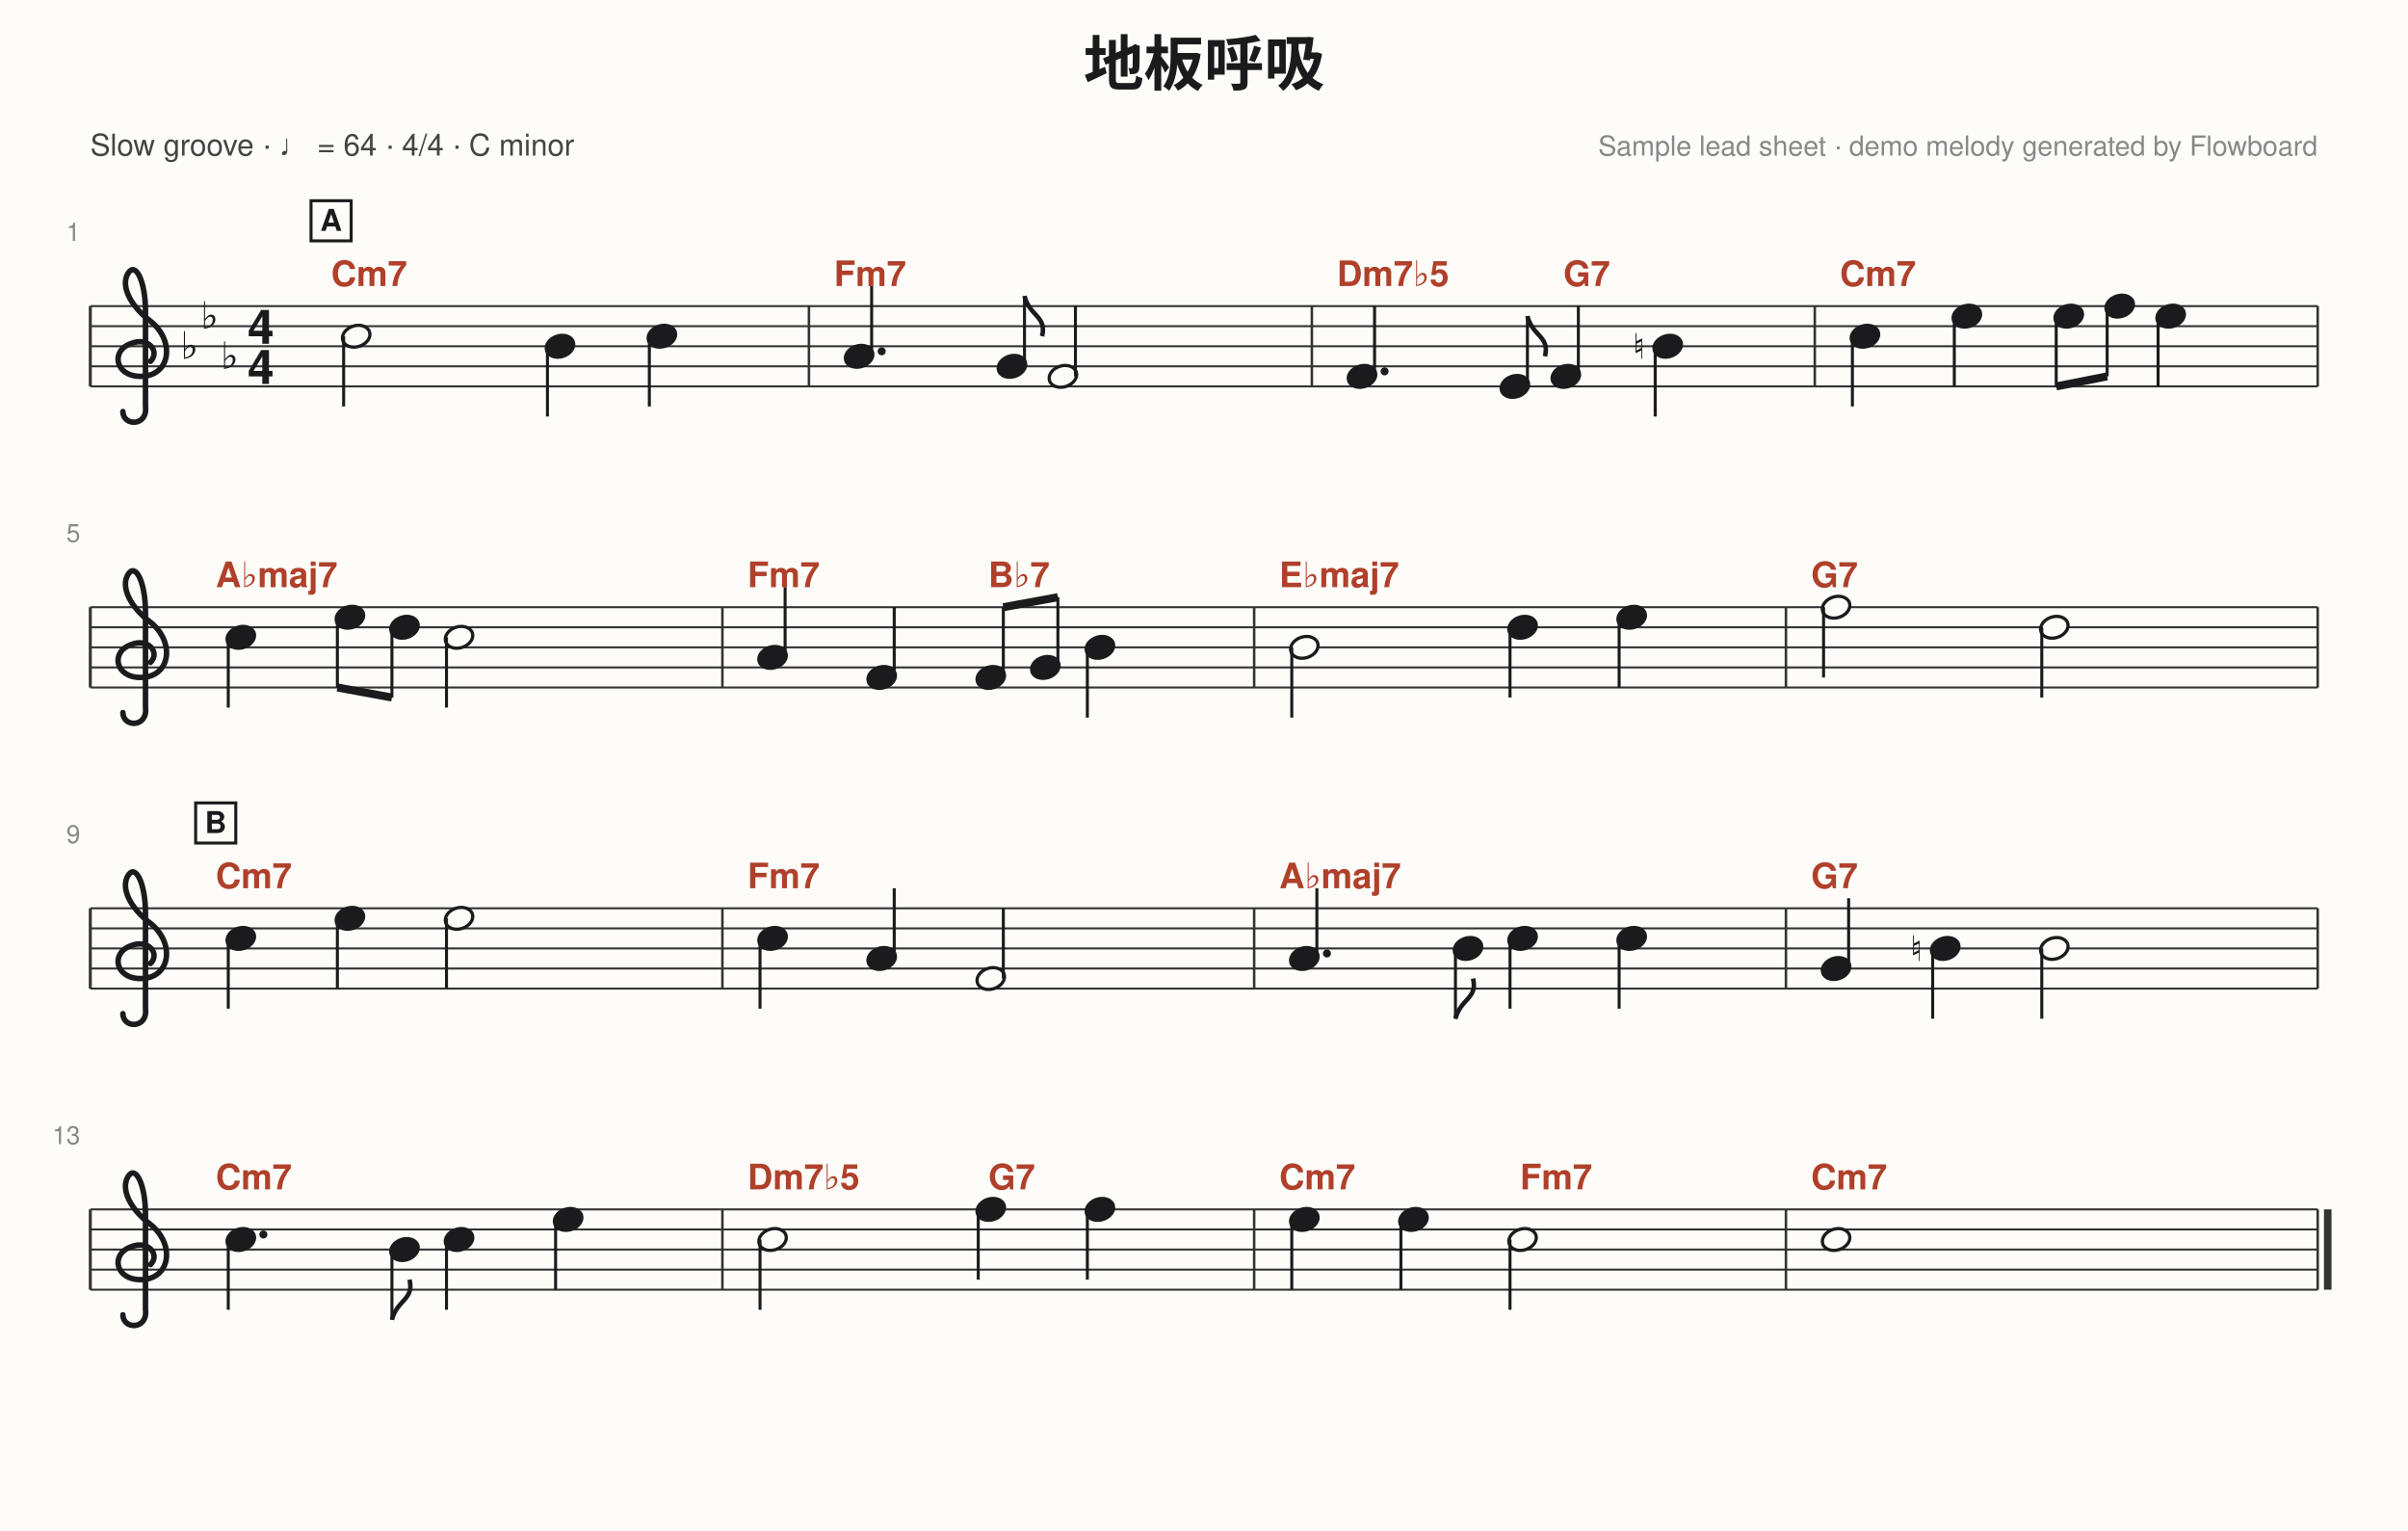
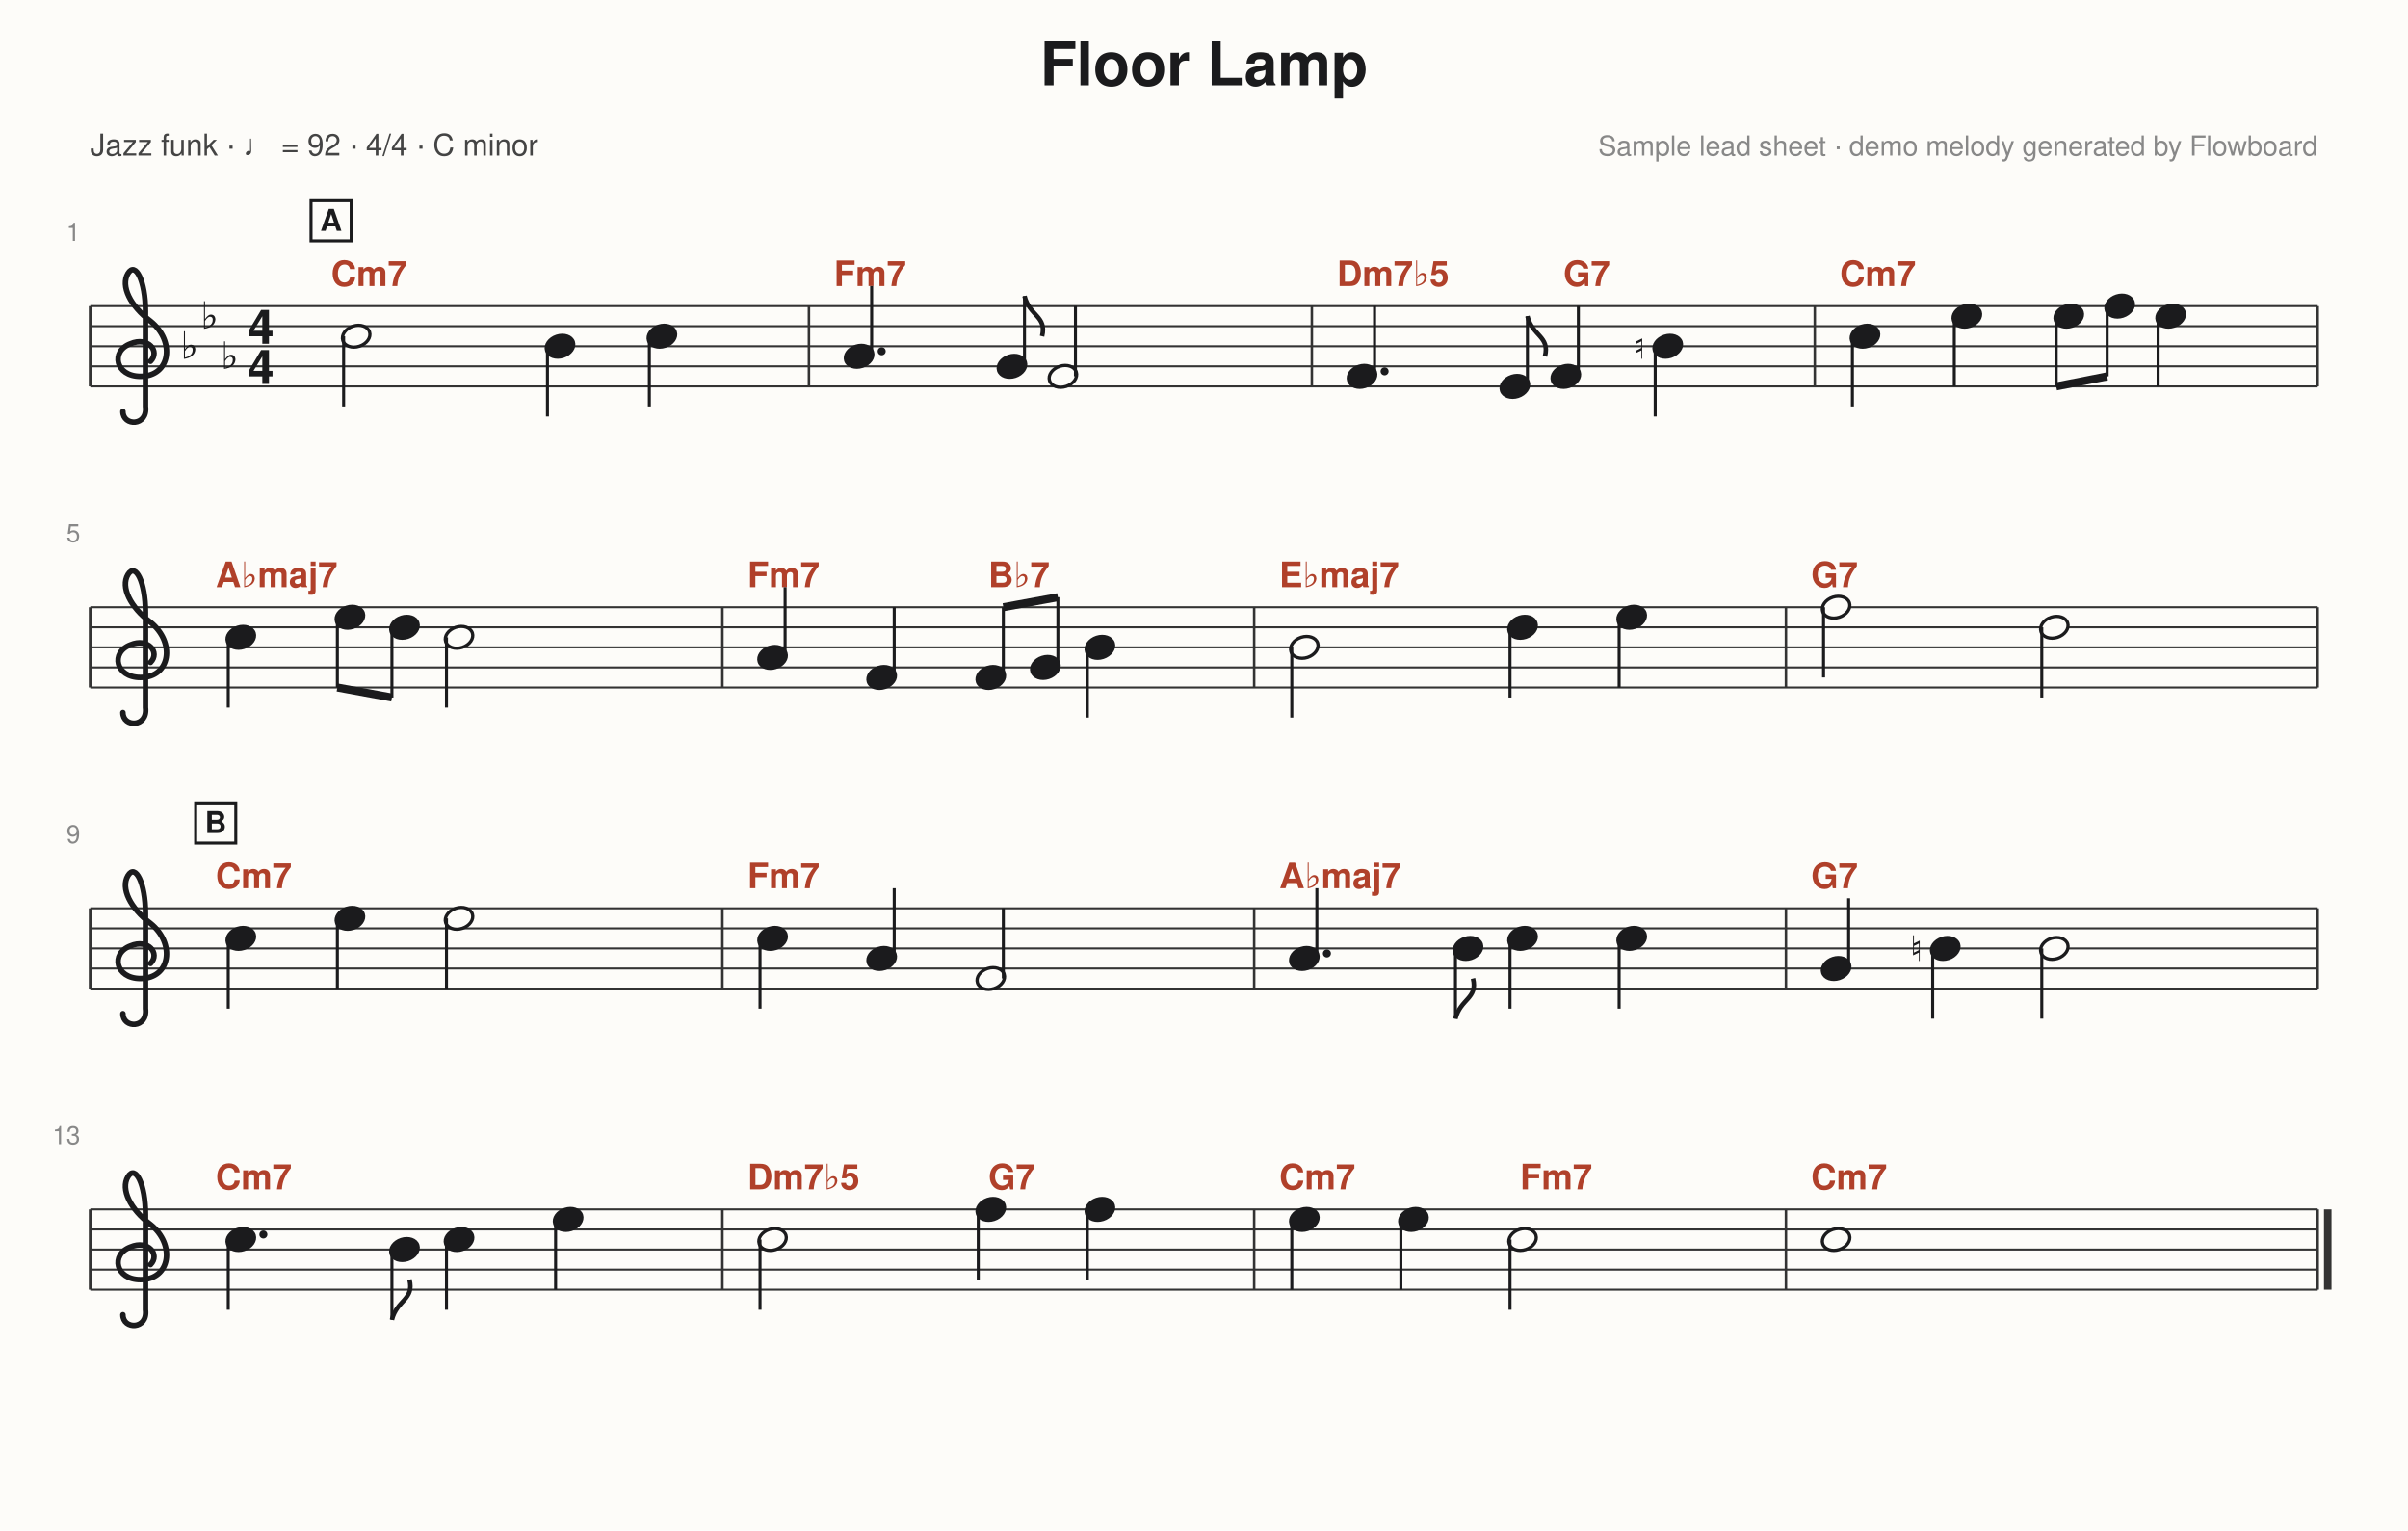
<svg xmlns="http://www.w3.org/2000/svg" viewBox="0 0 960 610" font-family="Helvetica, Arial, sans-serif">
  <rect width="960" height="610" fill="#fdfcf9" />
-   <text x="480.0" y="34" font-size="24" font-weight="700" text-anchor="middle" fill="#1b1b1d">地板呼吸</text>
-   <text x="36" y="62" font-size="12" fill="#444">Slow groove · ♩ = 64 · 4/4 · C minor</text>
+   <text x="480.0" y="34" font-size="24" font-weight="700" text-anchor="middle" fill="#1b1b1d">Floor Lamp</text>
+   <text x="36" y="62" font-size="12" fill="#444">Jazz funk · ♩ = 92 · 4/4 · C minor</text>
  <text x="924" y="62" font-size="11" text-anchor="end" fill="#888">Sample lead sheet · demo melody generated by Flowboard</text>
  <line x1="36" y1="122" x2="924" y2="122" stroke="#333" stroke-width="0.8" />
  <line x1="36" y1="130" x2="924" y2="130" stroke="#333" stroke-width="0.8" />
  <line x1="36" y1="138" x2="924" y2="138" stroke="#333" stroke-width="0.8" />
  <line x1="36" y1="146" x2="924" y2="146" stroke="#333" stroke-width="0.8" />
  <line x1="36" y1="154" x2="924" y2="154" stroke="#333" stroke-width="0.8" />
  <line x1="36" y1="122" x2="36" y2="154" stroke="#333" stroke-width="1.2" />
  <path transform="translate(46 154)" d="M3 10 C3 16 13 16 12 8 L12 -30 C12 -42 8 -50 5 -45 C2 -40 6 -32 14 -26 C24 -18 22 -4 10 -4 C0 -4 -2 -14 6 -17 C13 -20 18 -14 14 -10" fill="none" stroke="#1b1b1d" stroke-width="2.2" stroke-linecap="round" />
  <text x="72" y="143.0" font-size="15" fill="#1b1b1d">♭</text>
  <text x="80" y="131.0" font-size="15" fill="#1b1b1d">♭</text>
  <text x="88" y="147.0" font-size="15" fill="#1b1b1d">♭</text>
  <text x="104" y="137" font-size="19" font-weight="700" text-anchor="middle" fill="#1b1b1d">4</text>
  <text x="104" y="153" font-size="19" font-weight="700" text-anchor="middle" fill="#1b1b1d">4</text>
  <text x="32" y="96" font-size="10" text-anchor="end" fill="#888">1</text>
  <rect x="124.0" y="80" width="16" height="16" fill="none" stroke="#1b1b1d" stroke-width="1.2" />
  <text x="132.0" y="92" font-size="12" font-weight="700" text-anchor="middle" fill="#1b1b1d">A</text>
  <line x1="322.5" y1="122" x2="322.5" y2="154" stroke="#333" stroke-width="1" />
  <text x="132.0" y="114" font-size="14" font-weight="700" fill="#b0402a">Cm7</text>
  <ellipse cx="142.0" cy="134.0" rx="5.6" ry="4.2" transform="rotate(-18 142.0 134.0)" fill="#fdfcf9" stroke="#1b1b1d" stroke-width="1.3" />
  <line x1="137.0" y1="134.0" x2="137.0" y2="162.0" stroke="#1b1b1d" stroke-width="1.2" />
  <ellipse cx="223.25" cy="138.0" rx="5.6" ry="4.2" transform="rotate(-18 223.25 138.0)" fill="#1b1b1d" stroke="#1b1b1d" stroke-width="1.3" />
  <line x1="218.25" y1="138.0" x2="218.25" y2="166.0" stroke="#1b1b1d" stroke-width="1.2" />
  <ellipse cx="263.875" cy="134.0" rx="5.6" ry="4.2" transform="rotate(-18 263.875 134.0)" fill="#1b1b1d" stroke="#1b1b1d" stroke-width="1.3" />
  <line x1="258.875" y1="134.0" x2="258.875" y2="162.0" stroke="#1b1b1d" stroke-width="1.2" />
  <line x1="523.0" y1="122" x2="523.0" y2="154" stroke="#333" stroke-width="1" />
  <text x="332.5" y="114" font-size="14" font-weight="700" fill="#b0402a">Fm7</text>
  <ellipse cx="342.5" cy="142.0" rx="5.6" ry="4.2" transform="rotate(-18 342.5 142.0)" fill="#1b1b1d" stroke="#1b1b1d" stroke-width="1.3" />
  <circle cx="351.5" cy="140.0" r="1.6" fill="#1b1b1d" />
  <line x1="347.5" y1="142.0" x2="347.5" y2="114.0" stroke="#1b1b1d" stroke-width="1.2" />
  <ellipse cx="403.438" cy="146.0" rx="5.6" ry="4.2" transform="rotate(-18 403.4375 146.0)" fill="#1b1b1d" stroke="#1b1b1d" stroke-width="1.3" />
  <line x1="408.438" y1="146.0" x2="408.438" y2="118.0" stroke="#1b1b1d" stroke-width="1.2" />
  <path d="M408.438 118.0 c 2 8 9 8 7 16" fill="none" stroke="#1b1b1d" stroke-width="1.8" />
  <ellipse cx="423.75" cy="150.0" rx="5.6" ry="4.2" transform="rotate(-18 423.75 150.0)" fill="#fdfcf9" stroke="#1b1b1d" stroke-width="1.3" />
  <line x1="428.75" y1="150.0" x2="428.75" y2="122.0" stroke="#1b1b1d" stroke-width="1.2" />
  <line x1="723.5" y1="122" x2="723.5" y2="154" stroke="#333" stroke-width="1" />
  <text x="533.0" y="114" font-size="14" font-weight="700" fill="#b0402a">Dm7♭5</text>
  <text x="623.25" y="114" font-size="14" font-weight="700" fill="#b0402a">G7</text>
  <ellipse cx="543.0" cy="150.0" rx="5.6" ry="4.2" transform="rotate(-18 543.0 150.0)" fill="#1b1b1d" stroke="#1b1b1d" stroke-width="1.3" />
  <circle cx="552.0" cy="148.0" r="1.6" fill="#1b1b1d" />
  <line x1="548.0" y1="150.0" x2="548.0" y2="122.0" stroke="#1b1b1d" stroke-width="1.2" />
  <ellipse cx="603.938" cy="154.0" rx="5.6" ry="4.2" transform="rotate(-18 603.9375 154.0)" fill="#1b1b1d" stroke="#1b1b1d" stroke-width="1.3" />
  <line x1="608.938" y1="154.0" x2="608.938" y2="126.0" stroke="#1b1b1d" stroke-width="1.2" />
  <path d="M608.938 126.0 c 2 8 9 8 7 16" fill="none" stroke="#1b1b1d" stroke-width="1.8" />
  <ellipse cx="624.25" cy="150.0" rx="5.6" ry="4.2" transform="rotate(-18 624.25 150.0)" fill="#1b1b1d" stroke="#1b1b1d" stroke-width="1.3" />
  <line x1="629.25" y1="150.0" x2="629.25" y2="122.0" stroke="#1b1b1d" stroke-width="1.2" />
  <text x="650.875" y="143.0" font-size="14" fill="#1b1b1d">♮</text>
  <ellipse cx="664.875" cy="138.0" rx="5.6" ry="4.2" transform="rotate(-18 664.875 138.0)" fill="#1b1b1d" stroke="#1b1b1d" stroke-width="1.3" />
  <line x1="659.875" y1="138.0" x2="659.875" y2="166.0" stroke="#1b1b1d" stroke-width="1.2" />
  <line x1="924.0" y1="122" x2="924.0" y2="154" stroke="#333" stroke-width="1" />
  <text x="733.5" y="114" font-size="14" font-weight="700" fill="#b0402a">Cm7</text>
  <ellipse cx="743.5" cy="134.0" rx="5.6" ry="4.2" transform="rotate(-18 743.5 134.0)" fill="#1b1b1d" stroke="#1b1b1d" stroke-width="1.3" />
  <line x1="738.5" y1="134.0" x2="738.5" y2="162.0" stroke="#1b1b1d" stroke-width="1.2" />
  <ellipse cx="784.125" cy="126.0" rx="5.6" ry="4.2" transform="rotate(-18 784.125 126.0)" fill="#1b1b1d" stroke="#1b1b1d" stroke-width="1.3" />
  <line x1="779.125" y1="126.0" x2="779.125" y2="154.0" stroke="#1b1b1d" stroke-width="1.2" />
  <ellipse cx="824.75" cy="126.0" rx="5.6" ry="4.2" transform="rotate(-18 824.75 126.0)" fill="#1b1b1d" stroke="#1b1b1d" stroke-width="1.3" />
  <line x1="819.75" y1="126.0" x2="819.75" y2="154.0" stroke="#1b1b1d" stroke-width="1.2" />
  <line x1="840.062" y1="122.0" x2="840.062" y2="150.0" stroke="#1b1b1d" stroke-width="1.2" />
  <line x1="819.75" y1="154.0" x2="840.062" y2="150.0" stroke="#1b1b1d" stroke-width="3.2" />
  <ellipse cx="845.062" cy="122.0" rx="5.6" ry="4.2" transform="rotate(-18 845.0625 122.0)" fill="#1b1b1d" stroke="#1b1b1d" stroke-width="1.3" />
  <ellipse cx="865.375" cy="126.0" rx="5.6" ry="4.2" transform="rotate(-18 865.375 126.0)" fill="#1b1b1d" stroke="#1b1b1d" stroke-width="1.3" />
  <line x1="860.375" y1="126.0" x2="860.375" y2="154.0" stroke="#1b1b1d" stroke-width="1.2" />
  <line x1="36" y1="242" x2="924" y2="242" stroke="#333" stroke-width="0.8" />
  <line x1="36" y1="250" x2="924" y2="250" stroke="#333" stroke-width="0.8" />
  <line x1="36" y1="258" x2="924" y2="258" stroke="#333" stroke-width="0.8" />
  <line x1="36" y1="266" x2="924" y2="266" stroke="#333" stroke-width="0.8" />
  <line x1="36" y1="274" x2="924" y2="274" stroke="#333" stroke-width="0.8" />
  <line x1="36" y1="242" x2="36" y2="274" stroke="#333" stroke-width="1.2" />
  <path transform="translate(46 274)" d="M3 10 C3 16 13 16 12 8 L12 -30 C12 -42 8 -50 5 -45 C2 -40 6 -32 14 -26 C24 -18 22 -4 10 -4 C0 -4 -2 -14 6 -17 C13 -20 18 -14 14 -10" fill="none" stroke="#1b1b1d" stroke-width="2.2" stroke-linecap="round" />
  <text x="32" y="216" font-size="10" text-anchor="end" fill="#888">5</text>
  <line x1="288.0" y1="242" x2="288.0" y2="274" stroke="#333" stroke-width="1" />
  <text x="86.0" y="234" font-size="14" font-weight="700" fill="#b0402a">A♭maj7</text>
  <ellipse cx="96.0" cy="254.0" rx="5.6" ry="4.2" transform="rotate(-18 96.0 254.0)" fill="#1b1b1d" stroke="#1b1b1d" stroke-width="1.3" />
  <line x1="91.0" y1="254.0" x2="91.0" y2="282.0" stroke="#1b1b1d" stroke-width="1.2" />
  <ellipse cx="139.5" cy="246.0" rx="5.6" ry="4.2" transform="rotate(-18 139.5 246.0)" fill="#1b1b1d" stroke="#1b1b1d" stroke-width="1.3" />
  <line x1="134.5" y1="246.0" x2="134.5" y2="274.0" stroke="#1b1b1d" stroke-width="1.2" />
  <line x1="156.25" y1="250.0" x2="156.25" y2="278.0" stroke="#1b1b1d" stroke-width="1.2" />
  <line x1="134.5" y1="274.0" x2="156.25" y2="278.0" stroke="#1b1b1d" stroke-width="3.2" />
  <ellipse cx="161.25" cy="250.0" rx="5.6" ry="4.2" transform="rotate(-18 161.25 250.0)" fill="#1b1b1d" stroke="#1b1b1d" stroke-width="1.3" />
  <ellipse cx="183.0" cy="254.0" rx="5.6" ry="4.2" transform="rotate(-18 183.0 254.0)" fill="#fdfcf9" stroke="#1b1b1d" stroke-width="1.3" />
  <line x1="178.0" y1="254.0" x2="178.0" y2="282.0" stroke="#1b1b1d" stroke-width="1.2" />
  <line x1="500.0" y1="242" x2="500.0" y2="274" stroke="#333" stroke-width="1" />
  <text x="298.0" y="234" font-size="14" font-weight="700" fill="#b0402a">Fm7</text>
  <text x="394.0" y="234" font-size="14" font-weight="700" fill="#b0402a">B♭7</text>
  <ellipse cx="308.0" cy="262.0" rx="5.6" ry="4.2" transform="rotate(-18 308.0 262.0)" fill="#1b1b1d" stroke="#1b1b1d" stroke-width="1.3" />
  <line x1="313.0" y1="262.0" x2="313.0" y2="234.0" stroke="#1b1b1d" stroke-width="1.2" />
  <ellipse cx="351.5" cy="270.0" rx="5.6" ry="4.2" transform="rotate(-18 351.5 270.0)" fill="#1b1b1d" stroke="#1b1b1d" stroke-width="1.3" />
  <line x1="356.5" y1="270.0" x2="356.5" y2="242.0" stroke="#1b1b1d" stroke-width="1.2" />
  <ellipse cx="395.0" cy="270.0" rx="5.6" ry="4.2" transform="rotate(-18 395.0 270.0)" fill="#1b1b1d" stroke="#1b1b1d" stroke-width="1.3" />
  <line x1="400.0" y1="270.0" x2="400.0" y2="242.0" stroke="#1b1b1d" stroke-width="1.2" />
  <line x1="421.75" y1="266.0" x2="421.75" y2="238.0" stroke="#1b1b1d" stroke-width="1.2" />
  <line x1="400.0" y1="242.0" x2="421.75" y2="238.0" stroke="#1b1b1d" stroke-width="3.2" />
  <ellipse cx="416.75" cy="266.0" rx="5.6" ry="4.2" transform="rotate(-18 416.75 266.0)" fill="#1b1b1d" stroke="#1b1b1d" stroke-width="1.3" />
  <ellipse cx="438.5" cy="258.0" rx="5.6" ry="4.2" transform="rotate(-18 438.5 258.0)" fill="#1b1b1d" stroke="#1b1b1d" stroke-width="1.3" />
  <line x1="433.5" y1="258.0" x2="433.5" y2="286.0" stroke="#1b1b1d" stroke-width="1.2" />
  <line x1="712.0" y1="242" x2="712.0" y2="274" stroke="#333" stroke-width="1" />
  <text x="510.0" y="234" font-size="14" font-weight="700" fill="#b0402a">E♭maj7</text>
  <ellipse cx="520.0" cy="258.0" rx="5.6" ry="4.2" transform="rotate(-18 520.0 258.0)" fill="#fdfcf9" stroke="#1b1b1d" stroke-width="1.3" />
  <line x1="515.0" y1="258.0" x2="515.0" y2="286.0" stroke="#1b1b1d" stroke-width="1.2" />
  <ellipse cx="607.0" cy="250.0" rx="5.6" ry="4.2" transform="rotate(-18 607.0 250.0)" fill="#1b1b1d" stroke="#1b1b1d" stroke-width="1.3" />
  <line x1="602.0" y1="250.0" x2="602.0" y2="278.0" stroke="#1b1b1d" stroke-width="1.2" />
  <ellipse cx="650.5" cy="246.0" rx="5.6" ry="4.2" transform="rotate(-18 650.5 246.0)" fill="#1b1b1d" stroke="#1b1b1d" stroke-width="1.3" />
  <line x1="645.5" y1="246.0" x2="645.5" y2="274.0" stroke="#1b1b1d" stroke-width="1.2" />
  <line x1="924.0" y1="242" x2="924.0" y2="274" stroke="#333" stroke-width="1" />
  <text x="722.0" y="234" font-size="14" font-weight="700" fill="#b0402a">G7</text>
  <ellipse cx="732.0" cy="242.0" rx="5.6" ry="4.2" transform="rotate(-18 732.0 242.0)" fill="#fdfcf9" stroke="#1b1b1d" stroke-width="1.3" />
  <line x1="727.0" y1="242.0" x2="727.0" y2="270.0" stroke="#1b1b1d" stroke-width="1.2" />
  <ellipse cx="819.0" cy="250.0" rx="5.6" ry="4.2" transform="rotate(-18 819.0 250.0)" fill="#fdfcf9" stroke="#1b1b1d" stroke-width="1.3" />
  <line x1="814.0" y1="250.0" x2="814.0" y2="278.0" stroke="#1b1b1d" stroke-width="1.2" />
  <line x1="36" y1="362" x2="924" y2="362" stroke="#333" stroke-width="0.8" />
  <line x1="36" y1="370" x2="924" y2="370" stroke="#333" stroke-width="0.8" />
  <line x1="36" y1="378" x2="924" y2="378" stroke="#333" stroke-width="0.8" />
  <line x1="36" y1="386" x2="924" y2="386" stroke="#333" stroke-width="0.8" />
  <line x1="36" y1="394" x2="924" y2="394" stroke="#333" stroke-width="0.8" />
  <line x1="36" y1="362" x2="36" y2="394" stroke="#333" stroke-width="1.2" />
  <path transform="translate(46 394)" d="M3 10 C3 16 13 16 12 8 L12 -30 C12 -42 8 -50 5 -45 C2 -40 6 -32 14 -26 C24 -18 22 -4 10 -4 C0 -4 -2 -14 6 -17 C13 -20 18 -14 14 -10" fill="none" stroke="#1b1b1d" stroke-width="2.2" stroke-linecap="round" />
  <text x="32" y="336" font-size="10" text-anchor="end" fill="#888">9</text>
  <rect x="78.0" y="320" width="16" height="16" fill="none" stroke="#1b1b1d" stroke-width="1.2" />
  <text x="86.0" y="332" font-size="12" font-weight="700" text-anchor="middle" fill="#1b1b1d">B</text>
  <line x1="288.0" y1="362" x2="288.0" y2="394" stroke="#333" stroke-width="1" />
  <text x="86.0" y="354" font-size="14" font-weight="700" fill="#b0402a">Cm7</text>
  <ellipse cx="96.0" cy="374.0" rx="5.6" ry="4.2" transform="rotate(-18 96.0 374.0)" fill="#1b1b1d" stroke="#1b1b1d" stroke-width="1.3" />
  <line x1="91.0" y1="374.0" x2="91.0" y2="402.0" stroke="#1b1b1d" stroke-width="1.2" />
  <ellipse cx="139.5" cy="366.0" rx="5.6" ry="4.2" transform="rotate(-18 139.5 366.0)" fill="#1b1b1d" stroke="#1b1b1d" stroke-width="1.3" />
  <line x1="134.5" y1="366.0" x2="134.5" y2="394.0" stroke="#1b1b1d" stroke-width="1.2" />
  <ellipse cx="183.0" cy="366.0" rx="5.6" ry="4.2" transform="rotate(-18 183.0 366.0)" fill="#fdfcf9" stroke="#1b1b1d" stroke-width="1.3" />
  <line x1="178.0" y1="366.0" x2="178.0" y2="394.0" stroke="#1b1b1d" stroke-width="1.2" />
  <line x1="500.0" y1="362" x2="500.0" y2="394" stroke="#333" stroke-width="1" />
  <text x="298.0" y="354" font-size="14" font-weight="700" fill="#b0402a">Fm7</text>
  <ellipse cx="308.0" cy="374.0" rx="5.6" ry="4.2" transform="rotate(-18 308.0 374.0)" fill="#1b1b1d" stroke="#1b1b1d" stroke-width="1.3" />
  <line x1="303.0" y1="374.0" x2="303.0" y2="402.0" stroke="#1b1b1d" stroke-width="1.2" />
  <ellipse cx="351.5" cy="382.0" rx="5.6" ry="4.2" transform="rotate(-18 351.5 382.0)" fill="#1b1b1d" stroke="#1b1b1d" stroke-width="1.3" />
  <line x1="356.5" y1="382.0" x2="356.5" y2="354.0" stroke="#1b1b1d" stroke-width="1.2" />
  <ellipse cx="395.0" cy="390.0" rx="5.6" ry="4.2" transform="rotate(-18 395.0 390.0)" fill="#fdfcf9" stroke="#1b1b1d" stroke-width="1.3" />
  <line x1="400.0" y1="390.0" x2="400.0" y2="362.0" stroke="#1b1b1d" stroke-width="1.2" />
  <line x1="712.0" y1="362" x2="712.0" y2="394" stroke="#333" stroke-width="1" />
  <text x="510.0" y="354" font-size="14" font-weight="700" fill="#b0402a">A♭maj7</text>
  <ellipse cx="520.0" cy="382.0" rx="5.6" ry="4.2" transform="rotate(-18 520.0 382.0)" fill="#1b1b1d" stroke="#1b1b1d" stroke-width="1.3" />
  <circle cx="529.0" cy="380.0" r="1.6" fill="#1b1b1d" />
  <line x1="525.0" y1="382.0" x2="525.0" y2="354.0" stroke="#1b1b1d" stroke-width="1.2" />
  <ellipse cx="585.25" cy="378.0" rx="5.6" ry="4.2" transform="rotate(-18 585.25 378.0)" fill="#1b1b1d" stroke="#1b1b1d" stroke-width="1.3" />
  <line x1="580.25" y1="378.0" x2="580.25" y2="406.0" stroke="#1b1b1d" stroke-width="1.2" />
  <path d="M580.25 406.0 c 2 -8 9 -8 7 -16" fill="none" stroke="#1b1b1d" stroke-width="1.8" />
  <ellipse cx="607.0" cy="374.0" rx="5.6" ry="4.2" transform="rotate(-18 607.0 374.0)" fill="#1b1b1d" stroke="#1b1b1d" stroke-width="1.3" />
  <line x1="602.0" y1="374.0" x2="602.0" y2="402.0" stroke="#1b1b1d" stroke-width="1.2" />
  <ellipse cx="650.5" cy="374.0" rx="5.6" ry="4.2" transform="rotate(-18 650.5 374.0)" fill="#1b1b1d" stroke="#1b1b1d" stroke-width="1.3" />
  <line x1="645.5" y1="374.0" x2="645.5" y2="402.0" stroke="#1b1b1d" stroke-width="1.2" />
  <line x1="924.0" y1="362" x2="924.0" y2="394" stroke="#333" stroke-width="1" />
  <text x="722.0" y="354" font-size="14" font-weight="700" fill="#b0402a">G7</text>
  <ellipse cx="732.0" cy="386.0" rx="5.6" ry="4.2" transform="rotate(-18 732.0 386.0)" fill="#1b1b1d" stroke="#1b1b1d" stroke-width="1.3" />
  <line x1="737.0" y1="386.0" x2="737.0" y2="358.0" stroke="#1b1b1d" stroke-width="1.2" />
  <text x="761.5" y="383.0" font-size="14" fill="#1b1b1d">♮</text>
  <ellipse cx="775.5" cy="378.0" rx="5.6" ry="4.2" transform="rotate(-18 775.5 378.0)" fill="#1b1b1d" stroke="#1b1b1d" stroke-width="1.3" />
  <line x1="770.5" y1="378.0" x2="770.5" y2="406.0" stroke="#1b1b1d" stroke-width="1.2" />
  <ellipse cx="819.0" cy="378.0" rx="5.6" ry="4.2" transform="rotate(-18 819.0 378.0)" fill="#fdfcf9" stroke="#1b1b1d" stroke-width="1.3" />
  <line x1="814.0" y1="378.0" x2="814.0" y2="406.0" stroke="#1b1b1d" stroke-width="1.2" />
  <line x1="36" y1="482" x2="924" y2="482" stroke="#333" stroke-width="0.8" />
  <line x1="36" y1="490" x2="924" y2="490" stroke="#333" stroke-width="0.8" />
  <line x1="36" y1="498" x2="924" y2="498" stroke="#333" stroke-width="0.8" />
  <line x1="36" y1="506" x2="924" y2="506" stroke="#333" stroke-width="0.8" />
  <line x1="36" y1="514" x2="924" y2="514" stroke="#333" stroke-width="0.8" />
  <line x1="36" y1="482" x2="36" y2="514" stroke="#333" stroke-width="1.2" />
  <path transform="translate(46 514)" d="M3 10 C3 16 13 16 12 8 L12 -30 C12 -42 8 -50 5 -45 C2 -40 6 -32 14 -26 C24 -18 22 -4 10 -4 C0 -4 -2 -14 6 -17 C13 -20 18 -14 14 -10" fill="none" stroke="#1b1b1d" stroke-width="2.2" stroke-linecap="round" />
  <text x="32" y="456" font-size="10" text-anchor="end" fill="#888">13</text>
  <line x1="288.0" y1="482" x2="288.0" y2="514" stroke="#333" stroke-width="1" />
  <text x="86.0" y="474" font-size="14" font-weight="700" fill="#b0402a">Cm7</text>
  <ellipse cx="96.0" cy="494.0" rx="5.6" ry="4.2" transform="rotate(-18 96.0 494.0)" fill="#1b1b1d" stroke="#1b1b1d" stroke-width="1.3" />
  <circle cx="105.0" cy="492.0" r="1.6" fill="#1b1b1d" />
  <line x1="91.0" y1="494.0" x2="91.0" y2="522.0" stroke="#1b1b1d" stroke-width="1.2" />
  <ellipse cx="161.25" cy="498.0" rx="5.6" ry="4.2" transform="rotate(-18 161.25 498.0)" fill="#1b1b1d" stroke="#1b1b1d" stroke-width="1.3" />
  <line x1="156.25" y1="498.0" x2="156.25" y2="526.0" stroke="#1b1b1d" stroke-width="1.2" />
  <path d="M156.25 526.0 c 2 -8 9 -8 7 -16" fill="none" stroke="#1b1b1d" stroke-width="1.8" />
  <ellipse cx="183.0" cy="494.0" rx="5.6" ry="4.2" transform="rotate(-18 183.0 494.0)" fill="#1b1b1d" stroke="#1b1b1d" stroke-width="1.3" />
  <line x1="178.0" y1="494.0" x2="178.0" y2="522.0" stroke="#1b1b1d" stroke-width="1.2" />
  <ellipse cx="226.5" cy="486.0" rx="5.6" ry="4.2" transform="rotate(-18 226.5 486.0)" fill="#1b1b1d" stroke="#1b1b1d" stroke-width="1.3" />
  <line x1="221.5" y1="486.0" x2="221.5" y2="514.0" stroke="#1b1b1d" stroke-width="1.2" />
  <line x1="500.0" y1="482" x2="500.0" y2="514" stroke="#333" stroke-width="1" />
  <text x="298.0" y="474" font-size="14" font-weight="700" fill="#b0402a">Dm7♭5</text>
  <text x="394.0" y="474" font-size="14" font-weight="700" fill="#b0402a">G7</text>
  <ellipse cx="308.0" cy="494.0" rx="5.6" ry="4.2" transform="rotate(-18 308.0 494.0)" fill="#fdfcf9" stroke="#1b1b1d" stroke-width="1.3" />
  <line x1="303.0" y1="494.0" x2="303.0" y2="522.0" stroke="#1b1b1d" stroke-width="1.2" />
  <ellipse cx="395.0" cy="482.0" rx="5.6" ry="4.2" transform="rotate(-18 395.0 482.0)" fill="#1b1b1d" stroke="#1b1b1d" stroke-width="1.3" />
  <line x1="390.0" y1="482.0" x2="390.0" y2="510.0" stroke="#1b1b1d" stroke-width="1.2" />
  <ellipse cx="438.5" cy="482.0" rx="5.6" ry="4.2" transform="rotate(-18 438.5 482.0)" fill="#1b1b1d" stroke="#1b1b1d" stroke-width="1.3" />
  <line x1="433.5" y1="482.0" x2="433.5" y2="510.0" stroke="#1b1b1d" stroke-width="1.2" />
  <line x1="712.0" y1="482" x2="712.0" y2="514" stroke="#333" stroke-width="1" />
  <text x="510.0" y="474" font-size="14" font-weight="700" fill="#b0402a">Cm7</text>
  <text x="606.0" y="474" font-size="14" font-weight="700" fill="#b0402a">Fm7</text>
  <ellipse cx="520.0" cy="486.0" rx="5.6" ry="4.2" transform="rotate(-18 520.0 486.0)" fill="#1b1b1d" stroke="#1b1b1d" stroke-width="1.3" />
  <line x1="515.0" y1="486.0" x2="515.0" y2="514.0" stroke="#1b1b1d" stroke-width="1.2" />
  <ellipse cx="563.5" cy="486.0" rx="5.6" ry="4.2" transform="rotate(-18 563.5 486.0)" fill="#1b1b1d" stroke="#1b1b1d" stroke-width="1.3" />
  <line x1="558.5" y1="486.0" x2="558.5" y2="514.0" stroke="#1b1b1d" stroke-width="1.2" />
  <ellipse cx="607.0" cy="494.0" rx="5.6" ry="4.2" transform="rotate(-18 607.0 494.0)" fill="#fdfcf9" stroke="#1b1b1d" stroke-width="1.3" />
  <line x1="602.0" y1="494.0" x2="602.0" y2="522.0" stroke="#1b1b1d" stroke-width="1.2" />
  <line x1="924.0" y1="482" x2="924.0" y2="514" stroke="#333" stroke-width="1" />
  <line x1="928.0" y1="482" x2="928.0" y2="514" stroke="#333" stroke-width="3" />
  <text x="722.0" y="474" font-size="14" font-weight="700" fill="#b0402a">Cm7</text>
  <ellipse cx="732.0" cy="494.0" rx="5.6" ry="4.2" transform="rotate(-18 732.0 494.0)" fill="#fdfcf9" stroke="#1b1b1d" stroke-width="1.3" />
</svg>
